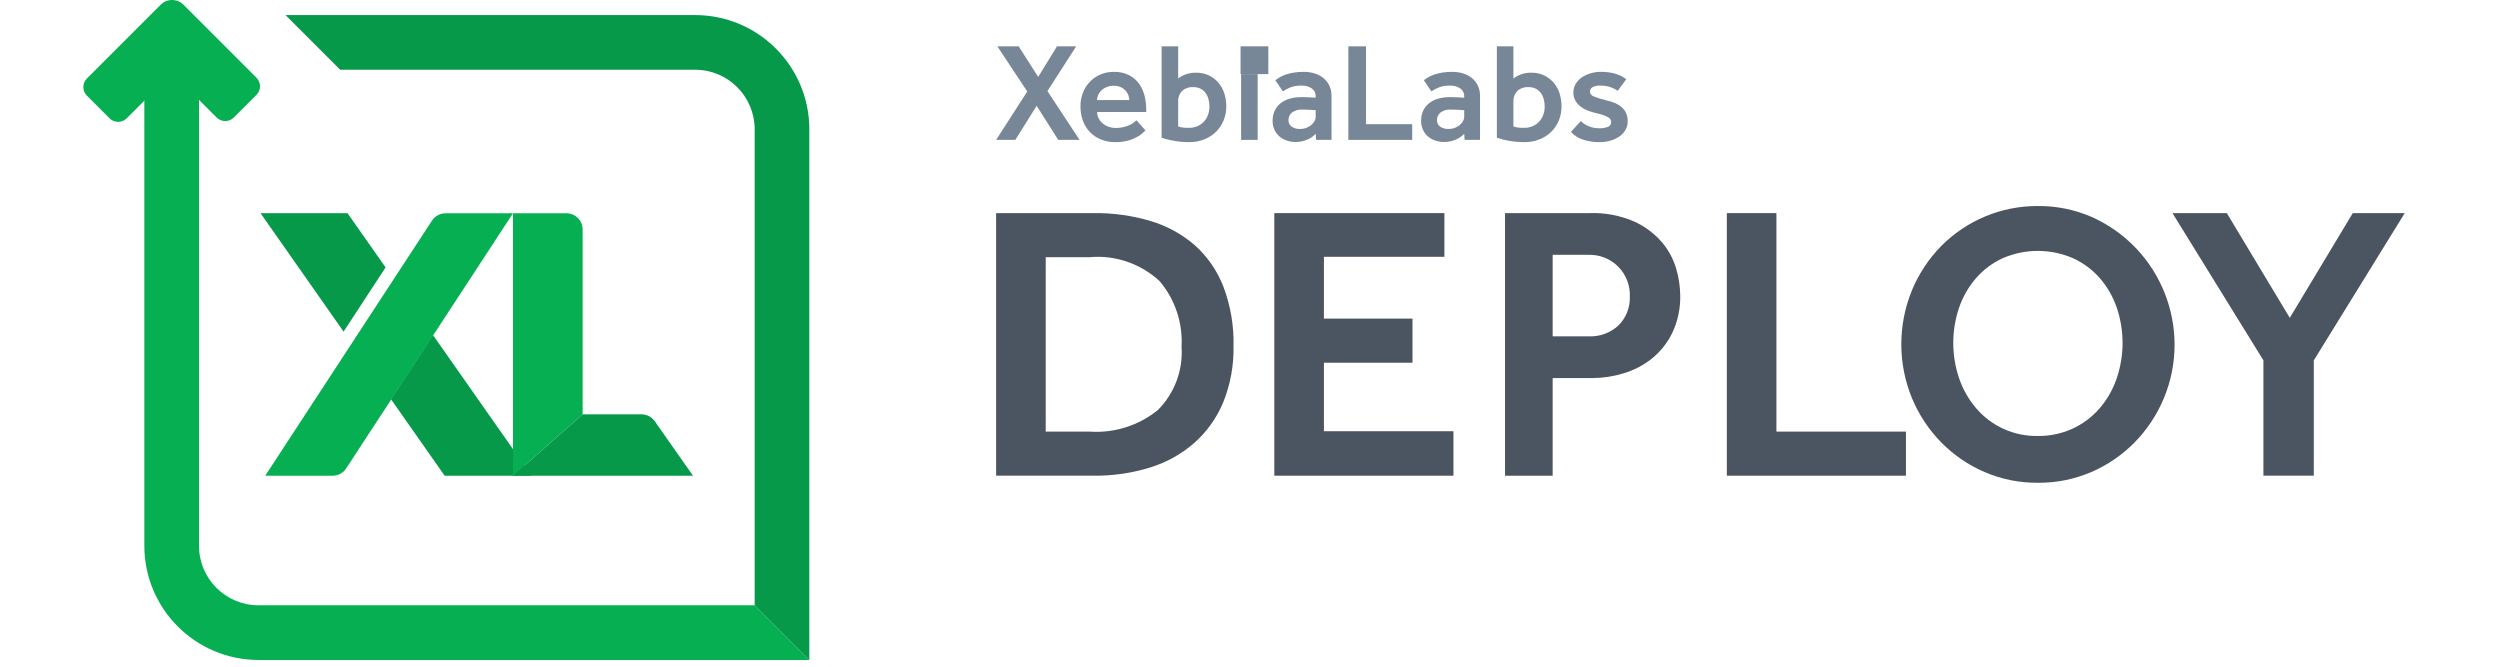
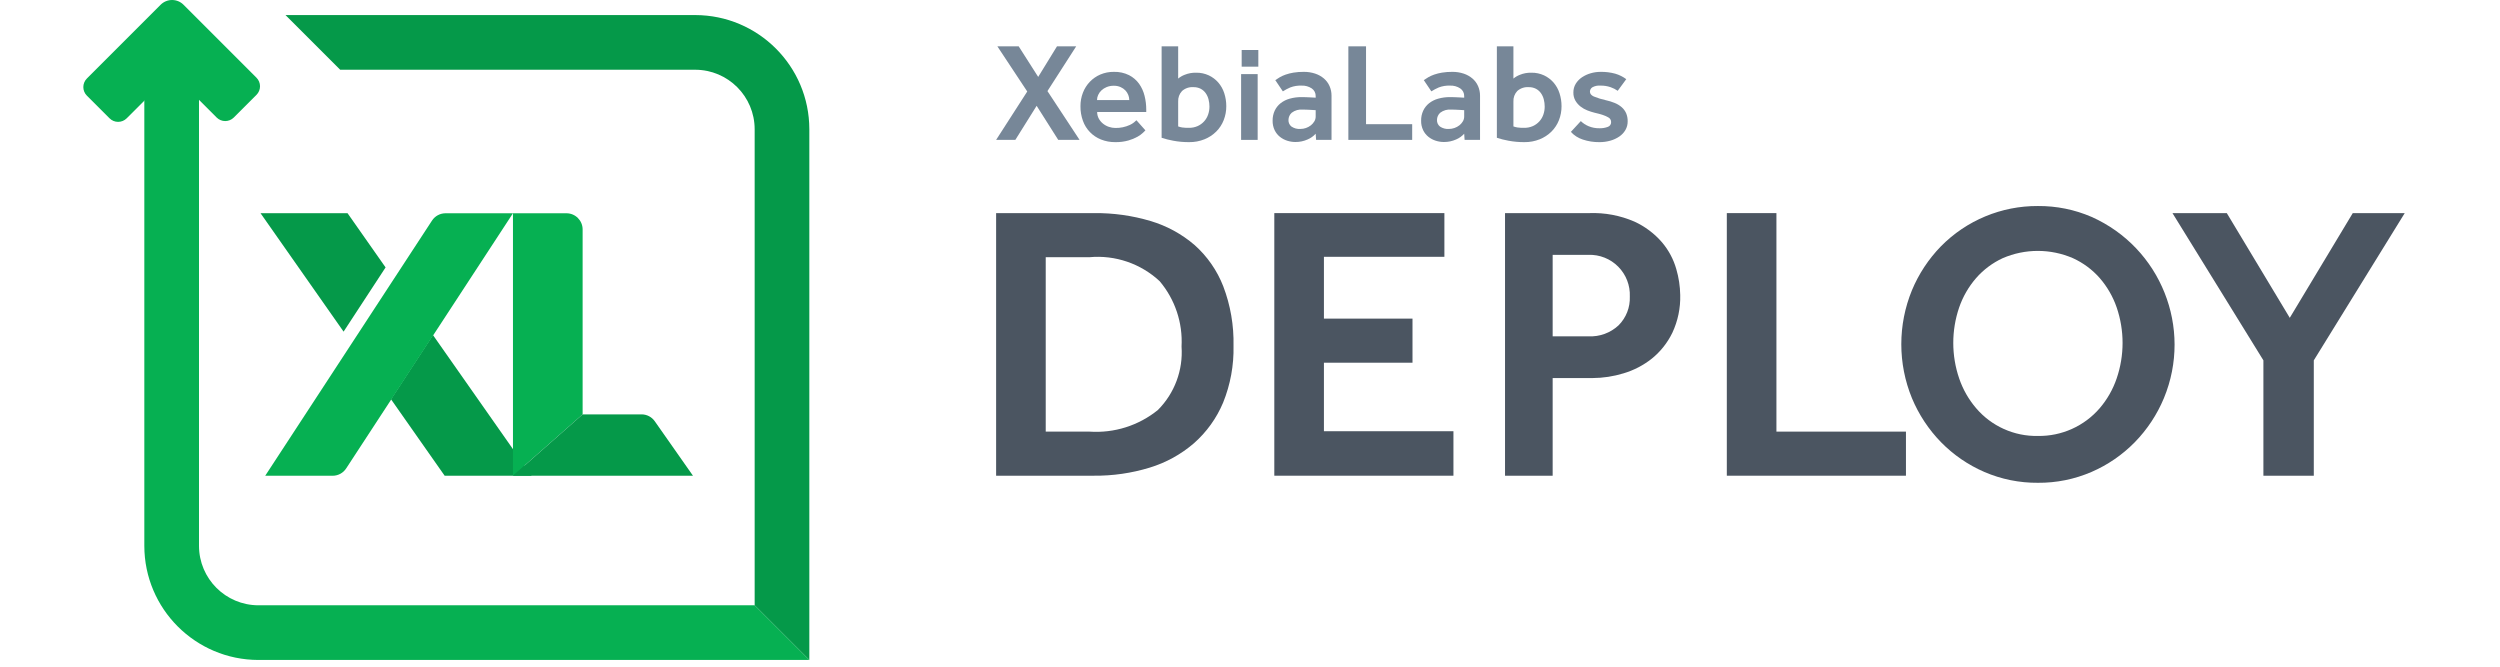
- <svg xmlns="http://www.w3.org/2000/svg" width="90px" height="24px" viewBox="0 0 90 24" version="1.1">
+ <svg xmlns="http://www.w3.org/2000/svg" width="300px" height="80px" viewBox="0 0 300 80" version="1.1">
  <defs />
-   <g id="xld-2color-mark-115x32" stroke="none" stroke-width="1" fill="none" fill-rule="evenodd">
-     <g transform="translate(3, 0)" fill-rule="nonzero">
-       <path d="M53.91,4.359 C53.99,4.438 54.086,4.501 54.19,4.544 C54.312,4.594 54.444,4.619 54.576,4.617 C54.681,4.621 54.786,4.604 54.884,4.567 C54.955,4.542 55.002,4.475 55,4.4 C55.004,4.325 54.962,4.255 54.894,4.223 C54.837,4.19 54.776,4.163 54.712,4.142 C54.61,4.108 54.505,4.08 54.399,4.057 C54.314,4.035 54.229,4.008 54.147,3.976 C54.059,3.942 53.976,3.895 53.902,3.837 C53.827,3.779 53.763,3.707 53.715,3.625 C53.664,3.535 53.639,3.433 53.642,3.329 C53.64,3.218 53.67,3.109 53.728,3.014 C53.785,2.921 53.862,2.842 53.952,2.781 C54.049,2.718 54.154,2.669 54.266,2.638 C54.38,2.604 54.498,2.587 54.616,2.587 C54.796,2.583 54.976,2.605 55.149,2.653 C55.292,2.695 55.426,2.761 55.546,2.85 L55.238,3.269 C55.16,3.214 55.075,3.171 54.985,3.14 C54.867,3.099 54.742,3.079 54.616,3.082 C54.514,3.073 54.411,3.095 54.321,3.145 C54.27,3.18 54.238,3.237 54.238,3.299 C54.238,3.373 54.284,3.431 54.377,3.473 C54.516,3.53 54.661,3.575 54.808,3.607 C54.92,3.631 55.029,3.665 55.134,3.708 C55.224,3.745 55.308,3.796 55.382,3.86 C55.449,3.919 55.504,3.992 55.541,4.074 C55.58,4.168 55.599,4.268 55.596,4.37 C55.598,4.479 55.57,4.586 55.515,4.68 C55.46,4.774 55.385,4.854 55.296,4.915 C55.197,4.982 55.088,5.032 54.972,5.064 C54.845,5.1 54.713,5.118 54.581,5.117 C54.377,5.12 54.174,5.088 53.98,5.024 C53.816,4.97 53.668,4.876 53.551,4.748 L53.91,4.359 Z" id="Shape" fill="#778798" />
-       <polygon id="Shape" fill="#778798" points="33.981 3.294 32.905 1.668 33.673 1.668 34.375 2.769 35.051 1.668 35.743 1.668 34.708 3.279 35.864 5.036 35.097 5.036 34.319 3.809 33.552 5.036 32.86 5.036" />
-       <path d="M38.235,4.693 L38.151,4.776 C38.092,4.832 38.026,4.88 37.954,4.92 C37.851,4.978 37.741,5.024 37.626,5.056 C37.471,5.1 37.31,5.12 37.149,5.117 C36.973,5.119 36.798,5.087 36.634,5.021 C36.331,4.901 36.095,4.656 35.985,4.349 C35.924,4.181 35.895,4.003 35.897,3.824 C35.895,3.658 35.925,3.492 35.985,3.337 C36.041,3.192 36.125,3.059 36.233,2.946 C36.34,2.834 36.469,2.744 36.611,2.683 C36.765,2.618 36.931,2.585 37.099,2.587 C37.288,2.581 37.476,2.622 37.646,2.706 C37.79,2.779 37.913,2.886 38.008,3.016 C38.1,3.147 38.167,3.295 38.204,3.45 C38.245,3.612 38.265,3.779 38.265,3.945 L38.265,4.031 L36.498,4.031 C36.496,4.114 36.516,4.196 36.556,4.269 C36.594,4.339 36.645,4.4 36.707,4.45 C36.77,4.501 36.842,4.541 36.919,4.566 C36.995,4.593 37.074,4.606 37.154,4.607 C37.333,4.61 37.511,4.573 37.674,4.498 C37.727,4.474 37.777,4.444 37.823,4.407 C37.862,4.375 37.891,4.349 37.912,4.329 L38.235,4.693 Z M37.654,3.602 C37.654,3.54 37.642,3.478 37.619,3.42 C37.595,3.359 37.56,3.304 37.515,3.256 C37.466,3.205 37.407,3.163 37.341,3.135 C37.265,3.102 37.182,3.085 37.099,3.087 C37.01,3.085 36.921,3.102 36.839,3.135 C36.768,3.163 36.704,3.204 36.649,3.256 C36.6,3.303 36.561,3.359 36.533,3.42 C36.507,3.477 36.493,3.539 36.493,3.602 L37.654,3.602 Z" id="Shape" fill="#778798" />
-       <path d="M38.818,1.668 L39.414,1.668 L39.414,2.829 C39.483,2.771 39.562,2.725 39.646,2.693 C39.778,2.639 39.919,2.614 40.06,2.617 C40.218,2.614 40.374,2.647 40.517,2.713 C40.647,2.775 40.763,2.863 40.858,2.971 C40.955,3.083 41.028,3.214 41.073,3.355 C41.122,3.506 41.147,3.665 41.146,3.824 C41.147,3.996 41.116,4.167 41.053,4.327 C40.992,4.48 40.901,4.619 40.785,4.736 C40.664,4.855 40.521,4.949 40.363,5.013 C40.187,5.085 39.998,5.12 39.808,5.117 C39.617,5.118 39.427,5.101 39.24,5.066 C39.097,5.041 38.956,5.005 38.818,4.96 L38.818,1.668 Z M39.414,4.551 C39.462,4.568 39.511,4.581 39.56,4.589 C39.639,4.599 39.719,4.604 39.798,4.602 C39.907,4.604 40.016,4.583 40.116,4.539 C40.204,4.499 40.283,4.441 40.348,4.37 C40.412,4.299 40.461,4.215 40.492,4.125 C40.524,4.033 40.54,3.936 40.54,3.839 C40.54,3.751 40.529,3.663 40.507,3.577 C40.487,3.496 40.452,3.42 40.404,3.352 C40.357,3.287 40.296,3.233 40.224,3.196 C40.144,3.155 40.055,3.135 39.964,3.137 C39.814,3.126 39.666,3.176 39.553,3.276 C39.456,3.379 39.406,3.517 39.414,3.658 L39.414,4.551 Z" id="Shape" fill="#778798" />
-       <polygon id="Shape" fill="#778798" points="41.68 2.668 42.276 2.668 42.276 5.036 41.68 5.036" />
-       <path d="M44.364,4.814 C44.283,4.904 44.183,4.975 44.071,5.021 C43.933,5.083 43.783,5.114 43.632,5.112 C43.534,5.112 43.436,5.096 43.342,5.066 C43.247,5.037 43.158,4.989 43.079,4.928 C42.998,4.863 42.933,4.781 42.887,4.688 C42.836,4.581 42.811,4.463 42.814,4.344 C42.812,4.22 42.838,4.096 42.89,3.983 C42.939,3.879 43.012,3.787 43.102,3.716 C43.199,3.64 43.311,3.584 43.43,3.552 C43.568,3.513 43.711,3.494 43.854,3.496 C43.901,3.496 43.954,3.497 44.011,3.499 C44.068,3.5 44.124,3.503 44.178,3.506 C44.238,3.509 44.3,3.513 44.364,3.516 L44.364,3.461 C44.368,3.35 44.315,3.245 44.223,3.183 C44.114,3.111 43.985,3.076 43.854,3.082 C43.717,3.077 43.579,3.099 43.45,3.148 C43.357,3.187 43.268,3.234 43.183,3.289 L42.91,2.885 C42.957,2.851 43.011,2.817 43.072,2.781 C43.139,2.743 43.21,2.711 43.284,2.685 C43.375,2.654 43.469,2.631 43.564,2.615 C43.687,2.595 43.811,2.586 43.935,2.587 C44.075,2.585 44.214,2.606 44.347,2.65 C44.462,2.688 44.569,2.748 44.662,2.827 C44.749,2.902 44.818,2.995 44.864,3.099 C44.912,3.208 44.936,3.326 44.935,3.445 L44.935,5.036 L44.379,5.036 L44.364,4.814 Z M44.364,3.966 C44.304,3.962 44.245,3.959 44.188,3.955 C44.14,3.952 44.091,3.95 44.039,3.948 C43.986,3.946 43.942,3.945 43.905,3.945 C43.761,3.931 43.616,3.971 43.501,4.059 C43.427,4.126 43.385,4.22 43.385,4.319 C43.381,4.411 43.421,4.499 43.493,4.556 C43.588,4.62 43.7,4.65 43.814,4.642 C43.951,4.642 44.085,4.596 44.193,4.511 C44.242,4.472 44.284,4.424 44.316,4.37 C44.348,4.318 44.364,4.258 44.364,4.198 L44.364,3.966 Z" id="Shape" fill="#778798" />
-       <polygon id="Shape" fill="#778798" points="45.541 1.668 46.177 1.668 46.177 4.471 47.839 4.471 47.839 5.036 45.541 5.036" />
-       <path d="M49.711,4.814 C49.629,4.904 49.529,4.975 49.418,5.021 C49.28,5.083 49.13,5.114 48.978,5.112 C48.88,5.112 48.782,5.096 48.688,5.066 C48.593,5.037 48.504,4.989 48.425,4.928 C48.344,4.863 48.279,4.781 48.234,4.688 C48.183,4.581 48.158,4.463 48.16,4.344 C48.158,4.22 48.184,4.097 48.236,3.983 C48.285,3.879 48.358,3.787 48.448,3.716 C48.546,3.64 48.657,3.584 48.776,3.552 C48.914,3.513 49.057,3.495 49.2,3.496 C49.248,3.496 49.3,3.497 49.357,3.499 C49.414,3.5 49.47,3.503 49.524,3.506 C49.584,3.51 49.647,3.513 49.711,3.516 L49.711,3.461 C49.714,3.35 49.661,3.245 49.569,3.183 C49.46,3.111 49.331,3.076 49.2,3.082 C49.063,3.077 48.925,3.099 48.797,3.148 C48.704,3.187 48.614,3.234 48.529,3.289 L48.256,2.885 C48.303,2.851 48.357,2.817 48.418,2.781 C48.485,2.743 48.556,2.711 48.63,2.685 C48.721,2.654 48.815,2.631 48.91,2.615 C49.033,2.595 49.157,2.586 49.281,2.587 C49.421,2.585 49.56,2.606 49.693,2.65 C49.808,2.688 49.916,2.748 50.008,2.827 C50.095,2.902 50.164,2.995 50.21,3.099 C50.258,3.208 50.282,3.326 50.281,3.445 L50.281,5.036 L49.726,5.036 L49.711,4.814 Z M49.711,3.966 C49.65,3.962 49.591,3.959 49.534,3.955 C49.487,3.952 49.437,3.95 49.385,3.948 C49.333,3.946 49.288,3.945 49.251,3.945 C49.107,3.931 48.962,3.971 48.847,4.059 C48.774,4.126 48.732,4.22 48.731,4.319 C48.727,4.411 48.767,4.499 48.839,4.556 C48.934,4.62 49.047,4.65 49.16,4.642 C49.297,4.642 49.431,4.596 49.539,4.511 C49.588,4.472 49.63,4.424 49.663,4.37 C49.694,4.318 49.711,4.258 49.711,4.198 L49.711,3.966 Z" id="Shape" fill="#778798" />
-       <path d="M50.887,1.668 L51.483,1.668 L51.483,2.829 C51.552,2.771 51.631,2.725 51.715,2.693 C51.847,2.639 51.988,2.614 52.129,2.617 C52.287,2.614 52.443,2.647 52.586,2.713 C52.716,2.775 52.832,2.863 52.927,2.971 C53.024,3.083 53.097,3.214 53.142,3.355 C53.191,3.506 53.216,3.665 53.215,3.824 C53.216,3.996 53.185,4.167 53.122,4.327 C53.061,4.48 52.97,4.619 52.854,4.736 C52.733,4.855 52.59,4.949 52.432,5.013 C52.256,5.085 52.067,5.12 51.877,5.117 C51.686,5.118 51.496,5.101 51.309,5.066 C51.166,5.041 51.025,5.005 50.887,4.96 L50.887,1.668 Z M51.483,4.551 C51.531,4.568 51.58,4.581 51.629,4.589 C51.708,4.599 51.788,4.604 51.867,4.602 C51.976,4.604 52.085,4.583 52.185,4.539 C52.273,4.499 52.352,4.441 52.417,4.37 C52.481,4.299 52.53,4.215 52.561,4.125 C52.593,4.033 52.609,3.936 52.609,3.839 C52.609,3.751 52.598,3.663 52.576,3.577 C52.556,3.496 52.521,3.42 52.473,3.352 C52.426,3.287 52.365,3.233 52.293,3.196 C52.213,3.155 52.124,3.135 52.033,3.137 C51.883,3.126 51.735,3.176 51.622,3.276 C51.525,3.379 51.475,3.517 51.483,3.658 L51.483,4.551 Z" id="Shape" fill="#778798" />
-       <rect id="Rectangle-path" fill="#778798" x="41.66" y="1.668" width="1" height="1" />
-       <path d="M0.944,4.259 L0.128,3.444 C-0.043,3.273 -0.043,2.997 0.128,2.826 L2.783,0.171 C2.892,0.061 3.04,9.27757607e-06 3.195,9.27757607e-06 C3.349,9.27757607e-06 3.497,0.061 3.607,0.171 L6.233,2.797 C6.315,2.879 6.361,2.99 6.361,3.106 C6.361,3.222 6.315,3.333 6.233,3.415 L5.417,4.231 C5.246,4.401 4.97,4.401 4.799,4.231 L3.195,2.626 L1.561,4.259 C1.39,4.43 1.114,4.43 0.944,4.259 Z" id="Shape" fill="#06B052" />
-       <path d="M24.168,21.79 L6.304,21.79 C5.123,21.789 4.165,20.832 4.164,19.65 L4.164,2.319 L2.196,2.319 L2.196,19.65 C2.198,21.918 4.036,23.756 6.304,23.759 L26.136,23.759 L24.168,21.79 Z" id="Shape" fill="#06B052" />
-       <polygon id="Shape" fill="#059949" points="16.139 17.127 12.587 12.062 11.076 14.373 13.008 17.127" />
-       <path d="M13.04,7.678 C12.843,7.678 12.66,7.777 12.552,7.941 L6.547,17.127 L8.974,17.127 C9.175,17.127 9.361,17.025 9.467,16.855 L15.467,7.678 L13.04,7.678 Z" id="Shape" fill="#06B052" />
-       <path d="M17.975,14.917 L17.975,8.26 C17.975,7.938 17.714,7.678 17.392,7.678 L15.467,7.678 L15.467,17.127 L17.975,14.917 Z" id="Shape" fill="#06B052" />
-       <path d="M20.572,15.165 C20.463,15.01 20.285,14.917 20.095,14.917 L17.975,14.917 L15.467,17.127 L15.467,17.127 L21.948,17.127 L20.572,15.165 Z" id="Shape" fill="#059949" />
-       <polygon id="Shape" fill="#059949" points="9.512 7.676 6.38 7.676 9.369 11.939 10.881 9.627" />
-       <path d="M22.027,0.543 L7.279,0.543 L9.247,2.511 L22.027,2.511 C23.209,2.512 24.166,3.47 24.168,4.651 L24.168,21.79 L26.136,23.759 L26.136,4.651 C26.133,2.383 24.295,0.545 22.027,0.543 Z" id="Shape" fill="#059949" />
-       <path d="M32.86,7.672 L36.39,7.672 C37.076,7.665 37.759,7.76 38.416,7.955 C39,8.128 39.541,8.423 40.004,8.82 C40.461,9.227 40.816,9.737 41.038,10.308 C41.298,10.991 41.423,11.718 41.407,12.448 C41.422,13.149 41.295,13.846 41.031,14.496 C40.796,15.056 40.438,15.555 39.982,15.956 C39.518,16.357 38.975,16.656 38.388,16.835 C37.736,17.034 37.057,17.132 36.375,17.125 L32.86,17.125 L32.86,7.672 Z M36.219,15.538 C37.11,15.6 37.992,15.322 38.685,14.759 C39.285,14.157 39.595,13.325 39.536,12.477 C39.583,11.621 39.302,10.779 38.749,10.124 C38.067,9.489 37.147,9.174 36.219,9.259 L34.646,9.259 L34.646,15.538 L36.219,15.538 Z" id="Shape" fill="#4B5561" />
-       <polygon id="Shape" fill="#4B5561" points="42.875 7.672 48.998 7.672 48.998 9.245 44.661 9.245 44.661 11.47 47.85 11.47 47.85 13.058 44.661 13.058 44.661 15.524 49.324 15.524 49.324 17.125 42.875 17.125" />
-       <path d="M51.181,7.672 L54.214,7.672 C54.771,7.651 55.325,7.755 55.837,7.977 C56.22,8.152 56.561,8.408 56.836,8.728 C57.071,9.007 57.245,9.333 57.346,9.685 C57.435,9.989 57.483,10.303 57.488,10.62 C57.501,11.089 57.404,11.555 57.204,11.981 C57.03,12.34 56.778,12.657 56.467,12.909 C56.164,13.15 55.818,13.33 55.447,13.44 C55.084,13.552 54.707,13.609 54.327,13.611 L52.896,13.611 L52.896,17.126 L51.181,17.126 L51.181,7.672 Z M54.185,12.108 C54.585,12.128 54.977,11.985 55.27,11.711 C55.542,11.438 55.689,11.063 55.674,10.677 C55.69,10.276 55.539,9.886 55.257,9.601 C54.974,9.316 54.586,9.161 54.185,9.174 L52.896,9.174 L52.896,12.108 L54.185,12.108 Z" id="Shape" fill="#4B5561" />
-       <polygon id="Shape" fill="#4B5561" points="59.166 7.672 60.951 7.672 60.951 15.538 65.614 15.538 65.614 17.125 59.166 17.125" />
-       <path d="M70.365,17.38 C69.703,17.386 69.046,17.253 68.438,16.991 C67.853,16.739 67.324,16.375 66.879,15.921 C66.431,15.463 66.076,14.924 65.83,14.333 C65.32,13.089 65.32,11.694 65.83,10.45 C66.074,9.862 66.427,9.326 66.871,8.87 C67.792,7.934 69.052,7.41 70.365,7.417 C71.028,7.411 71.684,7.544 72.293,7.807 C74.788,8.915 75.945,11.811 74.901,14.333 C74.655,14.924 74.299,15.463 73.852,15.921 C73.406,16.375 72.877,16.739 72.293,16.991 C71.684,17.253 71.028,17.386 70.365,17.38 Z M70.365,15.694 C71.219,15.707 72.034,15.341 72.59,14.695 C72.86,14.38 73.066,14.017 73.2,13.625 C73.483,12.795 73.483,11.895 73.2,11.066 C73.066,10.679 72.859,10.32 72.59,10.01 C72.323,9.706 71.995,9.462 71.626,9.295 C70.819,8.945 69.904,8.945 69.097,9.295 C68.731,9.464 68.405,9.707 68.14,10.01 C67.871,10.32 67.664,10.679 67.53,11.066 C67.247,11.896 67.247,12.795 67.53,13.625 C67.664,14.017 67.871,14.38 68.14,14.695 C68.694,15.345 69.511,15.712 70.365,15.694 L70.365,15.694 Z" id="Shape" fill="#4B5561" />
-       <polygon id="Shape" fill="#4B5561" points="78.483 12.973 75.208 7.672 77.165 7.672 79.432 11.442 81.7 7.672 83.571 7.672 80.297 12.973 80.297 17.125 78.483 17.125" />
+   <g id="xld-2color-mark-300" stroke="none" stroke-width="1" fill="none" fill-rule="evenodd">
+     <g id="xld-2color-mark-115x32@1,5x" transform="translate(10, 0)" fill-rule="nonzero">
+       <path d="M179.698,14.532 C179.968,14.794 180.285,15.002 180.633,15.146 C181.041,15.315 181.479,15.398 181.92,15.39 C182.27,15.403 182.619,15.346 182.947,15.222 C183.183,15.141 183.34,14.916 183.334,14.666 C183.346,14.417 183.206,14.184 182.981,14.077 C182.788,13.967 182.585,13.876 182.375,13.808 C182.032,13.695 181.683,13.599 181.331,13.522 C181.045,13.449 180.764,13.359 180.49,13.252 C180.196,13.139 179.921,12.983 179.673,12.79 C179.423,12.596 179.211,12.356 179.05,12.083 C178.881,11.783 178.797,11.442 178.806,11.098 C178.8,10.727 178.899,10.362 179.092,10.046 C179.284,9.737 179.539,9.473 179.841,9.272 C180.162,9.058 180.514,8.896 180.885,8.792 C181.265,8.681 181.659,8.624 182.055,8.624 C182.654,8.611 183.252,8.685 183.831,8.842 C184.306,8.982 184.754,9.204 185.152,9.499 L184.125,10.896 C183.866,10.715 183.583,10.571 183.284,10.467 C182.889,10.33 182.473,10.264 182.055,10.273 C181.713,10.242 181.369,10.315 181.07,10.484 C180.899,10.598 180.795,10.791 180.792,10.997 C180.792,11.244 180.947,11.437 181.255,11.578 C181.721,11.768 182.203,11.917 182.695,12.024 C183.066,12.103 183.429,12.216 183.78,12.36 C184.08,12.483 184.359,12.654 184.605,12.865 C184.831,13.063 185.012,13.307 185.135,13.581 C185.266,13.892 185.329,14.228 185.32,14.565 C185.325,14.928 185.232,15.286 185.051,15.601 C184.868,15.913 184.618,16.18 184.319,16.383 C183.989,16.606 183.625,16.774 183.242,16.88 C182.817,17 182.378,17.059 181.937,17.057 C181.257,17.066 180.579,16.961 179.934,16.745 C179.386,16.568 178.893,16.252 178.503,15.828 L179.698,14.532 Z" id="Shape" fill="#778798" />
+       <polygon id="Shape" fill="#778798" points="113.269 10.98 109.685 5.56 112.243 5.56 114.583 9.229 116.838 5.56 119.144 5.56 115.693 10.93 119.548 16.787 116.989 16.787 114.397 12.697 111.839 16.787 109.533 16.787" />
+       <path d="M127.449,15.642 L127.171,15.92 C126.973,16.106 126.753,16.268 126.515,16.4 C126.169,16.593 125.802,16.746 125.421,16.854 C124.903,16.999 124.367,17.067 123.83,17.056 C123.242,17.064 122.659,16.955 122.114,16.737 C121.104,16.337 120.315,15.521 119.951,14.498 C119.748,13.937 119.648,13.344 119.656,12.747 C119.651,12.192 119.751,11.641 119.951,11.123 C120.137,10.638 120.418,10.195 120.775,9.819 C121.133,9.445 121.562,9.148 122.037,8.943 C122.551,8.725 123.104,8.616 123.662,8.623 C124.294,8.604 124.921,8.74 125.488,9.019 C125.966,9.264 126.378,9.619 126.692,10.054 C127,10.491 127.222,10.982 127.348,11.502 C127.483,12.041 127.551,12.595 127.55,13.151 L127.55,13.437 L121.659,13.437 C121.655,13.713 121.721,13.986 121.853,14.229 C121.979,14.462 122.151,14.668 122.357,14.834 C122.568,15.005 122.808,15.136 123.064,15.222 C123.316,15.309 123.58,15.355 123.847,15.356 C124.445,15.367 125.037,15.243 125.581,14.994 C125.758,14.914 125.925,14.813 126.077,14.691 C126.206,14.585 126.305,14.498 126.372,14.43 L127.449,15.642 Z M125.514,12.007 C125.512,11.799 125.472,11.594 125.396,11.401 C125.316,11.198 125.199,11.013 125.051,10.854 C124.886,10.682 124.688,10.544 124.47,10.45 C124.215,10.339 123.94,10.285 123.662,10.29 C123.365,10.284 123.07,10.339 122.795,10.45 C122.561,10.544 122.347,10.681 122.164,10.854 C122.001,11.009 121.869,11.195 121.777,11.401 C121.689,11.591 121.644,11.798 121.642,12.007 L125.514,12.007 Z" id="Shape" fill="#778798" />
+       <path d="M129.394,5.56 L131.38,5.56 L131.38,9.431 C131.611,9.238 131.873,9.084 132.154,8.977 C132.592,8.798 133.062,8.712 133.535,8.725 C134.06,8.715 134.581,8.824 135.058,9.045 C135.491,9.25 135.878,9.542 136.194,9.903 C136.516,10.277 136.76,10.712 136.91,11.182 C137.074,11.688 137.157,12.216 137.154,12.748 C137.158,13.321 137.052,13.889 136.842,14.422 C136.642,14.933 136.338,15.398 135.95,15.786 C135.547,16.184 135.069,16.498 134.545,16.711 C133.957,16.948 133.327,17.066 132.693,17.056 C132.058,17.061 131.424,17.004 130.799,16.888 C130.323,16.802 129.854,16.684 129.394,16.535 L129.394,5.56 Z M131.38,15.171 C131.539,15.228 131.702,15.27 131.868,15.297 C132.131,15.331 132.395,15.345 132.66,15.34 C133.024,15.348 133.386,15.276 133.72,15.129 C134.014,14.996 134.277,14.804 134.494,14.565 C134.708,14.329 134.871,14.051 134.974,13.749 C135.08,13.443 135.134,13.122 135.134,12.798 C135.135,12.503 135.098,12.209 135.024,11.923 C134.956,11.654 134.839,11.4 134.679,11.174 C134.523,10.956 134.318,10.777 134.082,10.652 C133.813,10.517 133.515,10.45 133.215,10.458 C132.714,10.421 132.219,10.588 131.843,10.921 C131.521,11.264 131.354,11.723 131.38,12.192 L131.38,15.171 Z" id="Shape" fill="#778798" />
+       <polygon id="Shape" fill="#778798" points="138.933 8.893 140.919 8.893 140.919 16.787 138.933 16.787" />
+       <path d="M147.881,16.046 C147.611,16.346 147.278,16.582 146.905,16.737 C146.445,16.943 145.945,17.047 145.441,17.04 C145.112,17.039 144.786,16.988 144.473,16.888 C144.155,16.788 143.859,16.632 143.597,16.425 C143.327,16.21 143.109,15.937 142.958,15.626 C142.788,15.268 142.705,14.876 142.714,14.481 C142.707,14.066 142.793,13.655 142.966,13.278 C143.13,12.93 143.372,12.625 143.673,12.386 C143.998,12.133 144.37,11.947 144.767,11.839 C145.227,11.711 145.703,11.648 146.181,11.653 C146.338,11.653 146.512,11.656 146.703,11.662 C146.894,11.667 147.079,11.676 147.258,11.687 C147.46,11.698 147.668,11.71 147.881,11.721 L147.881,11.536 C147.893,11.167 147.715,10.817 147.41,10.61 C147.046,10.371 146.616,10.253 146.181,10.273 C145.722,10.255 145.264,10.33 144.834,10.492 C144.524,10.624 144.226,10.781 143.942,10.963 L143.034,9.616 C143.19,9.504 143.37,9.389 143.572,9.271 C143.797,9.143 144.034,9.036 144.279,8.951 C144.583,8.847 144.896,8.768 145.213,8.716 C145.622,8.65 146.036,8.619 146.45,8.623 C146.916,8.617 147.379,8.688 147.822,8.834 C148.207,8.96 148.565,9.16 148.874,9.423 C149.163,9.672 149.393,9.982 149.547,10.332 C149.706,10.695 149.787,11.088 149.783,11.485 L149.783,16.787 L147.931,16.787 L147.881,16.046 Z M147.881,13.219 C147.679,13.208 147.483,13.196 147.292,13.185 C147.135,13.174 146.969,13.166 146.796,13.16 C146.621,13.154 146.473,13.151 146.349,13.151 C145.869,13.102 145.387,13.237 145.003,13.53 C144.758,13.752 144.618,14.067 144.616,14.397 C144.602,14.704 144.736,14.998 144.977,15.188 C145.292,15.4 145.668,15.501 146.046,15.474 C146.504,15.473 146.949,15.319 147.309,15.037 C147.474,14.906 147.613,14.746 147.721,14.565 C147.826,14.393 147.881,14.195 147.881,13.993 L147.881,13.219 Z" id="Shape" fill="#778798" />
+       <polygon id="Shape" fill="#778798" points="151.803 5.56 153.924 5.56 153.924 14.902 159.462 14.902 159.462 16.787 151.803 16.787" />
+       <path d="M165.702,16.046 C165.432,16.346 165.098,16.582 164.726,16.737 C164.265,16.943 163.766,17.047 163.261,17.04 C162.933,17.039 162.606,16.988 162.293,16.888 C161.976,16.788 161.679,16.632 161.418,16.425 C161.148,16.21 160.929,15.937 160.778,15.626 C160.609,15.269 160.525,14.877 160.535,14.481 C160.527,14.066 160.614,13.655 160.787,13.278 C160.951,12.93 161.193,12.625 161.494,12.386 C161.819,12.133 162.191,11.948 162.588,11.839 C163.048,11.711 163.524,11.648 164.002,11.653 C164.159,11.653 164.333,11.656 164.524,11.662 C164.714,11.668 164.899,11.676 165.079,11.687 C165.281,11.698 165.489,11.71 165.702,11.721 L165.702,11.536 C165.714,11.167 165.536,10.817 165.231,10.61 C164.867,10.371 164.437,10.253 164.002,10.273 C163.543,10.255 163.085,10.33 162.655,10.492 C162.345,10.624 162.047,10.781 161.763,10.963 L160.854,9.616 C161.011,9.504 161.191,9.389 161.393,9.271 C161.618,9.143 161.854,9.036 162.099,8.951 C162.404,8.847 162.716,8.768 163.034,8.716 C163.443,8.65 163.857,8.619 164.271,8.623 C164.737,8.617 165.2,8.688 165.643,8.834 C166.028,8.96 166.385,9.16 166.695,9.423 C166.984,9.672 167.214,9.982 167.368,10.332 C167.527,10.695 167.607,11.088 167.604,11.485 L167.604,16.787 L165.752,16.787 L165.702,16.046 Z M165.702,13.219 C165.5,13.208 165.303,13.196 165.113,13.185 C164.955,13.174 164.79,13.166 164.616,13.16 C164.442,13.154 164.293,13.151 164.17,13.151 C163.689,13.102 163.208,13.237 162.823,13.53 C162.579,13.752 162.438,14.067 162.437,14.397 C162.423,14.704 162.557,14.998 162.798,15.188 C163.113,15.4 163.489,15.501 163.867,15.474 C164.325,15.473 164.769,15.319 165.13,15.037 C165.294,14.906 165.434,14.746 165.542,14.565 C165.647,14.393 165.702,14.195 165.702,13.993 L165.702,13.219 Z" id="Shape" fill="#778798" />
+       <path d="M169.624,5.56 L171.61,5.56 L171.61,9.431 C171.841,9.238 172.103,9.084 172.385,8.977 C172.822,8.798 173.292,8.712 173.765,8.725 C174.29,8.715 174.811,8.824 175.288,9.045 C175.721,9.25 176.108,9.542 176.424,9.903 C176.746,10.277 176.99,10.712 177.139,11.182 C177.304,11.688 177.387,12.216 177.384,12.748 C177.388,13.321 177.282,13.889 177.072,14.422 C176.872,14.933 176.568,15.398 176.18,15.786 C175.777,16.184 175.299,16.498 174.775,16.711 C174.187,16.948 173.557,17.066 172.923,17.056 C172.288,17.061 171.654,17.004 171.029,16.888 C170.553,16.802 170.084,16.684 169.624,16.535 L169.624,5.56 Z M171.61,15.171 C171.769,15.228 171.932,15.27 172.098,15.297 C172.361,15.331 172.625,15.345 172.89,15.34 C173.254,15.348 173.616,15.276 173.95,15.129 C174.244,14.996 174.507,14.804 174.724,14.565 C174.938,14.329 175.101,14.051 175.204,13.749 C175.31,13.443 175.364,13.122 175.364,12.798 C175.365,12.503 175.328,12.209 175.254,11.923 C175.186,11.654 175.069,11.4 174.909,11.174 C174.753,10.956 174.548,10.777 174.312,10.652 C174.043,10.517 173.745,10.45 173.445,10.458 C172.944,10.421 172.449,10.588 172.073,10.921 C171.751,11.264 171.584,11.723 171.61,12.192 L171.61,15.171 Z" id="Shape" fill="#778798" />
+       <rect id="Rectangle-path" fill="#778798" x="139" y="6" width="2" height="2" />
+       <path d="M3.145,14.197 L0.426,11.479 C-0.142,10.91 -0.142,9.989 0.426,9.42 L9.277,0.569 C9.641,0.205 10.135,3.09252536e-05 10.65,3.09252536e-05 C11.164,3.09252536e-05 11.658,0.205 12.022,0.569 L20.777,9.325 C21.05,9.598 21.203,9.968 21.203,10.354 C21.203,10.74 21.05,11.11 20.777,11.383 L18.056,14.102 C17.488,14.67 16.566,14.67 15.998,14.102 L10.649,8.752 L5.203,14.198 C4.635,14.766 3.713,14.766 3.145,14.197 Z" id="Shape" fill="#06B052" />
+       <path d="M80.559,72.635 L21.014,72.635 C17.075,72.63 13.884,69.439 13.88,65.501 L13.88,7.729 L7.319,7.729 L7.319,65.501 C7.328,73.061 13.454,79.187 21.014,79.196 L87.12,79.196 L80.559,72.635 Z" id="Shape" fill="#06B052" />
+       <polygon id="Shape" fill="#059949" points="53.797 57.09 41.957 40.207 36.92 47.91 43.36 57.09" />
+       <path d="M43.465,25.592 C42.81,25.592 42.199,25.922 41.841,26.471 L21.825,57.091 L29.915,57.091 C30.582,57.091 31.202,56.749 31.557,56.184 L51.556,25.592 L43.465,25.592 Z" id="Shape" fill="#06B052" />
+       <path d="M59.915,49.724 L59.915,27.532 C59.915,26.461 59.046,25.592 57.974,25.592 L51.556,25.592 L51.556,57.091 L59.915,49.724 Z" id="Shape" fill="#06B052" />
+       <path d="M68.573,50.551 C68.21,50.033 67.617,49.724 66.984,49.724 L59.915,49.724 L51.556,57.091 L51.556,57.091 L73.159,57.091 L68.573,50.551 Z" id="Shape" fill="#059949" />
+       <polygon id="Shape" fill="#059949" points="31.707 25.587 21.267 25.587 31.23 39.797 36.27 32.09" />
+       <path d="M73.425,1.808 L24.262,1.81 L30.823,8.369 L73.425,8.369 C77.363,8.374 80.554,11.565 80.559,15.503 L80.559,72.635 L87.12,79.196 L87.12,15.503 C87.111,7.944 80.985,1.817 73.425,1.808 Z" id="Shape" fill="#059949" />
+       <path d="M109.534,25.573 L121.299,25.573 C123.585,25.549 125.862,25.867 128.054,26.518 C130.001,27.094 131.805,28.076 133.345,29.4 C134.871,30.757 136.053,32.458 136.793,34.361 C137.659,36.637 138.076,39.06 138.022,41.494 C138.075,43.831 137.649,46.154 136.771,48.321 C135.988,50.186 134.792,51.85 133.275,53.187 C131.727,54.523 129.916,55.521 127.96,56.116 C125.786,56.781 123.524,57.107 121.251,57.085 L109.534,57.085 L109.534,25.573 Z M120.731,51.794 C123.701,52 126.639,51.072 128.951,49.196 C130.951,47.189 131.984,44.415 131.786,41.589 C131.943,38.736 131.005,35.931 129.163,33.746 C126.891,31.628 123.824,30.58 120.731,30.865 L115.487,30.865 L115.487,51.794 L120.731,51.794 Z" id="Shape" fill="#4B5561" />
+       <polygon id="Shape" fill="#4B5561" points="142.917 25.573 163.327 25.573 163.327 30.817 148.871 30.817 148.871 38.234 159.5 38.234 159.5 43.525 148.871 43.525 148.871 51.747 164.413 51.747 164.413 57.085 142.917 57.085" />
+       <path d="M170.603,25.573 L180.713,25.573 C182.569,25.504 184.417,25.851 186.122,26.589 C187.4,27.173 188.536,28.027 189.452,29.092 C190.238,30.023 190.818,31.11 191.153,32.282 C191.45,33.295 191.61,34.344 191.627,35.4 C191.669,36.965 191.345,38.518 190.681,39.935 C190.099,41.134 189.26,42.191 188.225,43.03 C187.215,43.833 186.06,44.435 184.822,44.801 C183.613,45.172 182.356,45.363 181.091,45.368 L176.319,45.368 L176.319,57.085 L170.603,57.085 L170.603,25.573 Z M180.617,40.36 C181.951,40.427 183.256,39.95 184.232,39.037 C185.142,38.126 185.63,36.876 185.578,35.589 C185.634,34.253 185.131,32.954 184.189,32.003 C183.248,31.053 181.954,30.538 180.617,30.581 L176.319,30.581 L176.319,40.36 L180.617,40.36 Z" id="Shape" fill="#4B5561" />
+       <polygon id="Shape" fill="#4B5561" points="197.218 25.573 203.171 25.573 203.171 51.794 218.714 51.794 218.714 57.085 197.218 57.085" />
+       <path d="M234.551,57.935 C232.342,57.953 230.154,57.511 228.126,56.636 C226.178,55.795 224.413,54.584 222.928,53.069 C221.438,51.543 220.252,49.747 219.432,47.778 C217.732,43.63 217.732,38.98 219.432,34.833 C220.246,32.873 221.425,31.086 222.905,29.565 C225.974,26.445 230.174,24.699 234.551,24.723 C236.76,24.705 238.948,25.147 240.976,26.022 C249.294,29.717 253.15,39.368 249.669,47.778 C248.85,49.747 247.663,51.543 246.172,53.069 C244.688,54.583 242.923,55.795 240.976,56.636 C238.948,57.511 236.76,57.953 234.551,57.935 Z M234.551,52.314 C237.395,52.358 240.112,51.138 241.968,48.982 C242.865,47.933 243.554,46.722 243.999,45.415 C244.945,42.651 244.945,39.651 243.999,36.887 C243.553,35.595 242.864,34.401 241.968,33.368 C241.078,32.355 239.982,31.542 238.755,30.982 C236.065,29.818 233.012,29.818 230.322,30.982 C229.104,31.546 228.018,32.358 227.134,33.368 C226.238,34.401 225.548,35.595 225.101,36.887 C224.157,39.652 224.157,42.651 225.101,45.415 C225.547,46.722 226.236,47.933 227.134,48.982 C228.981,51.149 231.704,52.372 234.551,52.314 L234.551,52.314 Z" id="Shape" fill="#4B5561" />
+       <polygon id="Shape" fill="#4B5561" points="261.608 43.242 250.695 25.572 257.215 25.572 264.773 38.14 272.333 25.572 278.569 25.572 267.656 43.242 267.656 57.085 261.608 57.085" />
    </g>
  </g>
</svg>
